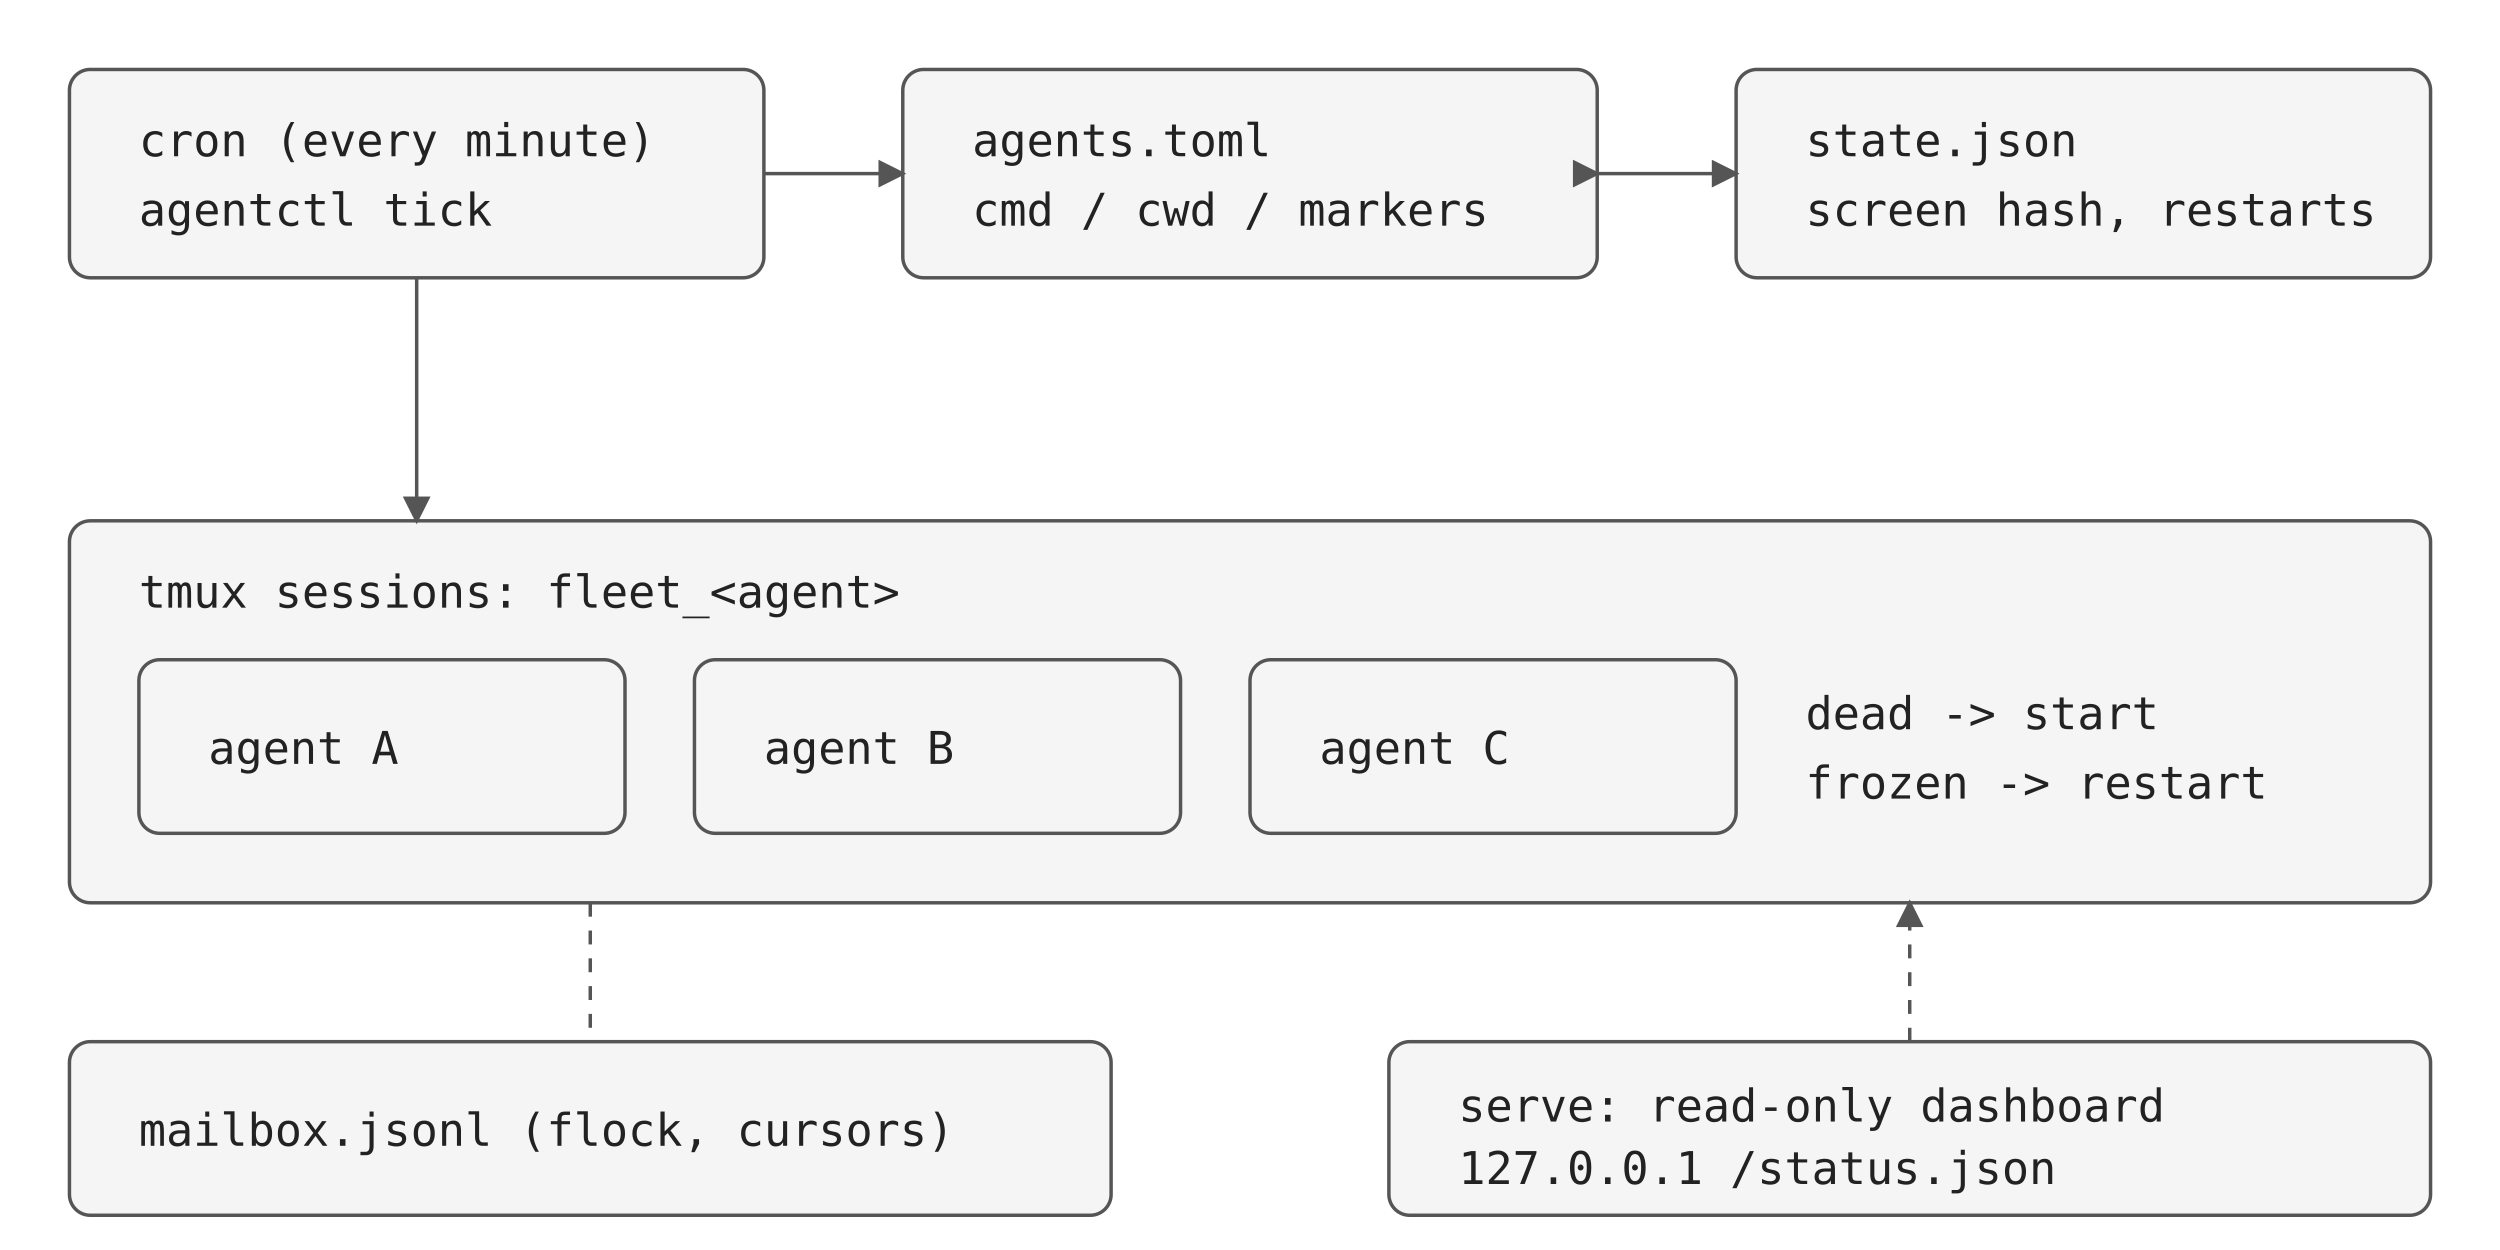
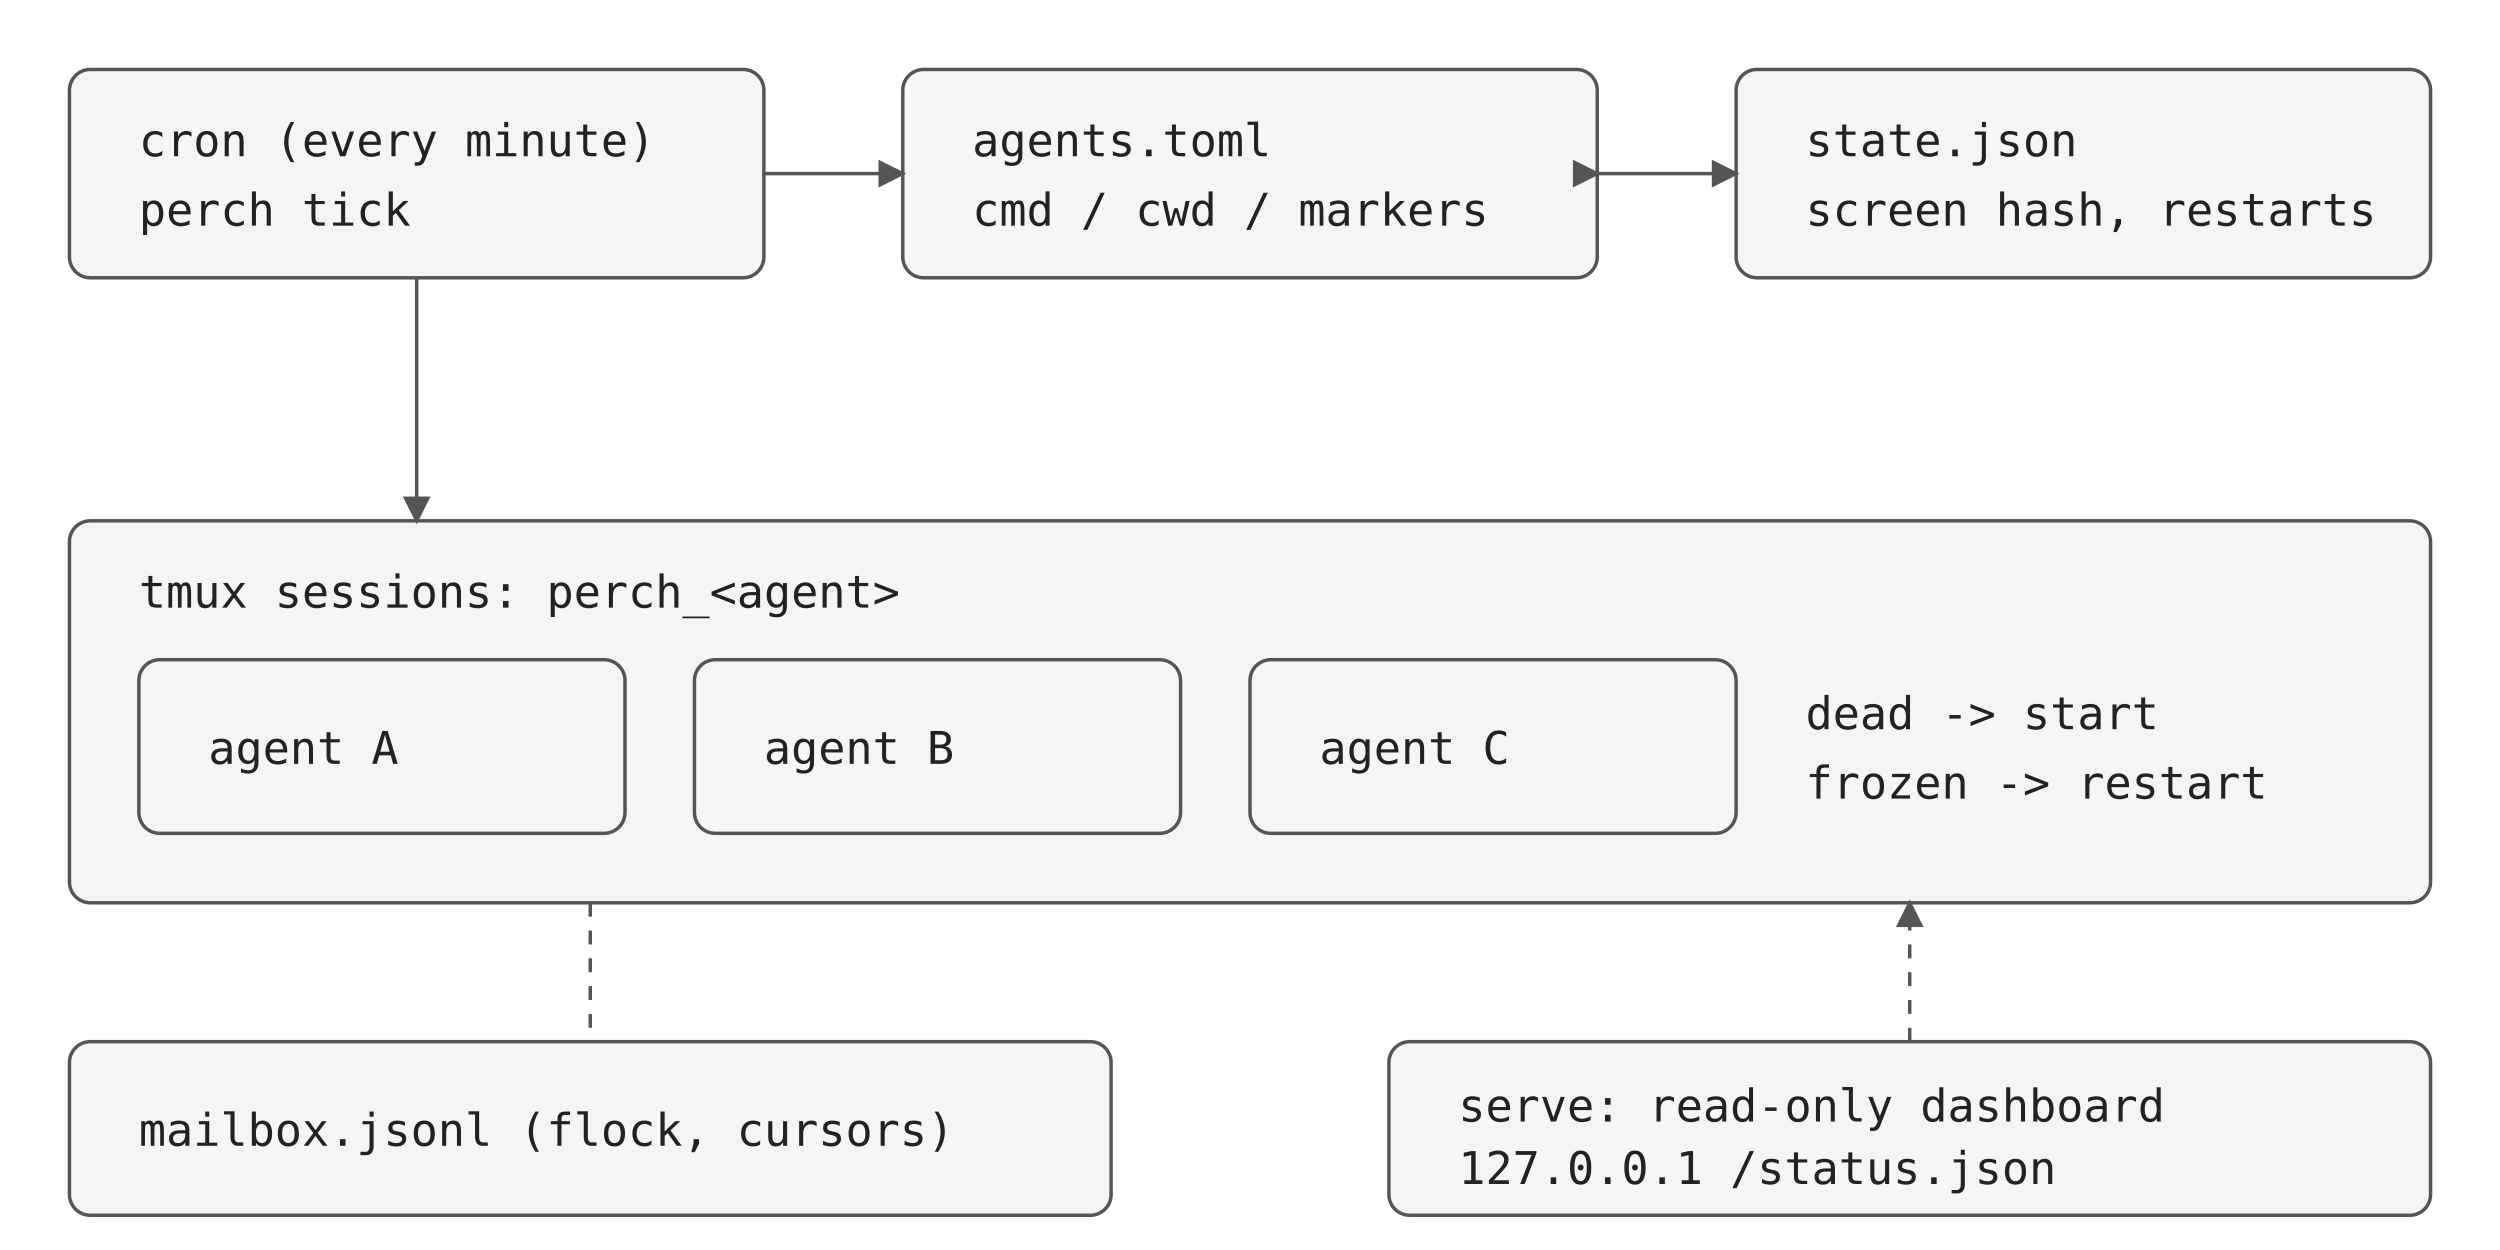
<svg xmlns="http://www.w3.org/2000/svg" viewBox="0 0 720 360" font-family="monospace" font-size="13">
  <defs>
    <marker id="a" markerWidth="8" markerHeight="8" refX="7" refY="4" orient="auto">
      <path d="M0,0 L8,4 L0,8 z" fill="#555" />
    </marker>
  </defs>
  <style>rect{fill:#f5f5f5;stroke:#555;rx:6}text{fill:#222}.d{stroke:#555;stroke-dasharray:4;fill:none}@media(prefers-color-scheme:dark){rect{fill:#222;stroke:#aaa}text{fill:#eee}}</style>
  <rect x="20" y="20" width="200" height="60" />
  <text x="40" y="45">cron (every minute)</text>
-   <text x="40" y="65">agentctl tick</text>
+   <text x="40" y="65">perch tick</text>
  <rect x="260" y="20" width="200" height="60" />
  <text x="280" y="45">agents.toml</text>
  <text x="280" y="65">cmd / cwd / markers</text>
  <rect x="500" y="20" width="200" height="60" />
  <text x="520" y="45">state.json</text>
  <text x="520" y="65">screen hash, restarts</text>
  <path d="M220 50 H260" stroke="#555" marker-end="url(#a)" />
  <path d="M460 50 H500" stroke="#555" marker-end="url(#a)" marker-start="url(#a)" />
  <rect x="20" y="150" width="680" height="110" />
-   <text x="40" y="175">tmux sessions: fleet_&lt;agent&gt;</text>
+   <text x="40" y="175">tmux sessions: perch_&lt;agent&gt;</text>
  <rect x="40" y="190" width="140" height="50" />
  <text x="60" y="220">agent A</text>
  <rect x="200" y="190" width="140" height="50" />
  <text x="220" y="220">agent B</text>
  <rect x="360" y="190" width="140" height="50" />
  <text x="380" y="220">agent C</text>
  <text x="520" y="210">dead -&gt; start</text>
  <text x="520" y="230">frozen -&gt; restart</text>
  <path d="M120 80 V150" stroke="#555" marker-end="url(#a)" />
  <rect x="20" y="300" width="300" height="50" />
  <text x="40" y="330">mailbox.jsonl (flock, cursors)</text>
  <rect x="400" y="300" width="300" height="50" />
  <text x="420" y="323">serve: read-only dashboard</text>
  <text x="420" y="341">127.0.0.1 /status.json</text>
  <path d="M170 260 V300" class="d" />
  <path d="M550 300 V260" class="d" marker-end="url(#a)" />
</svg>
